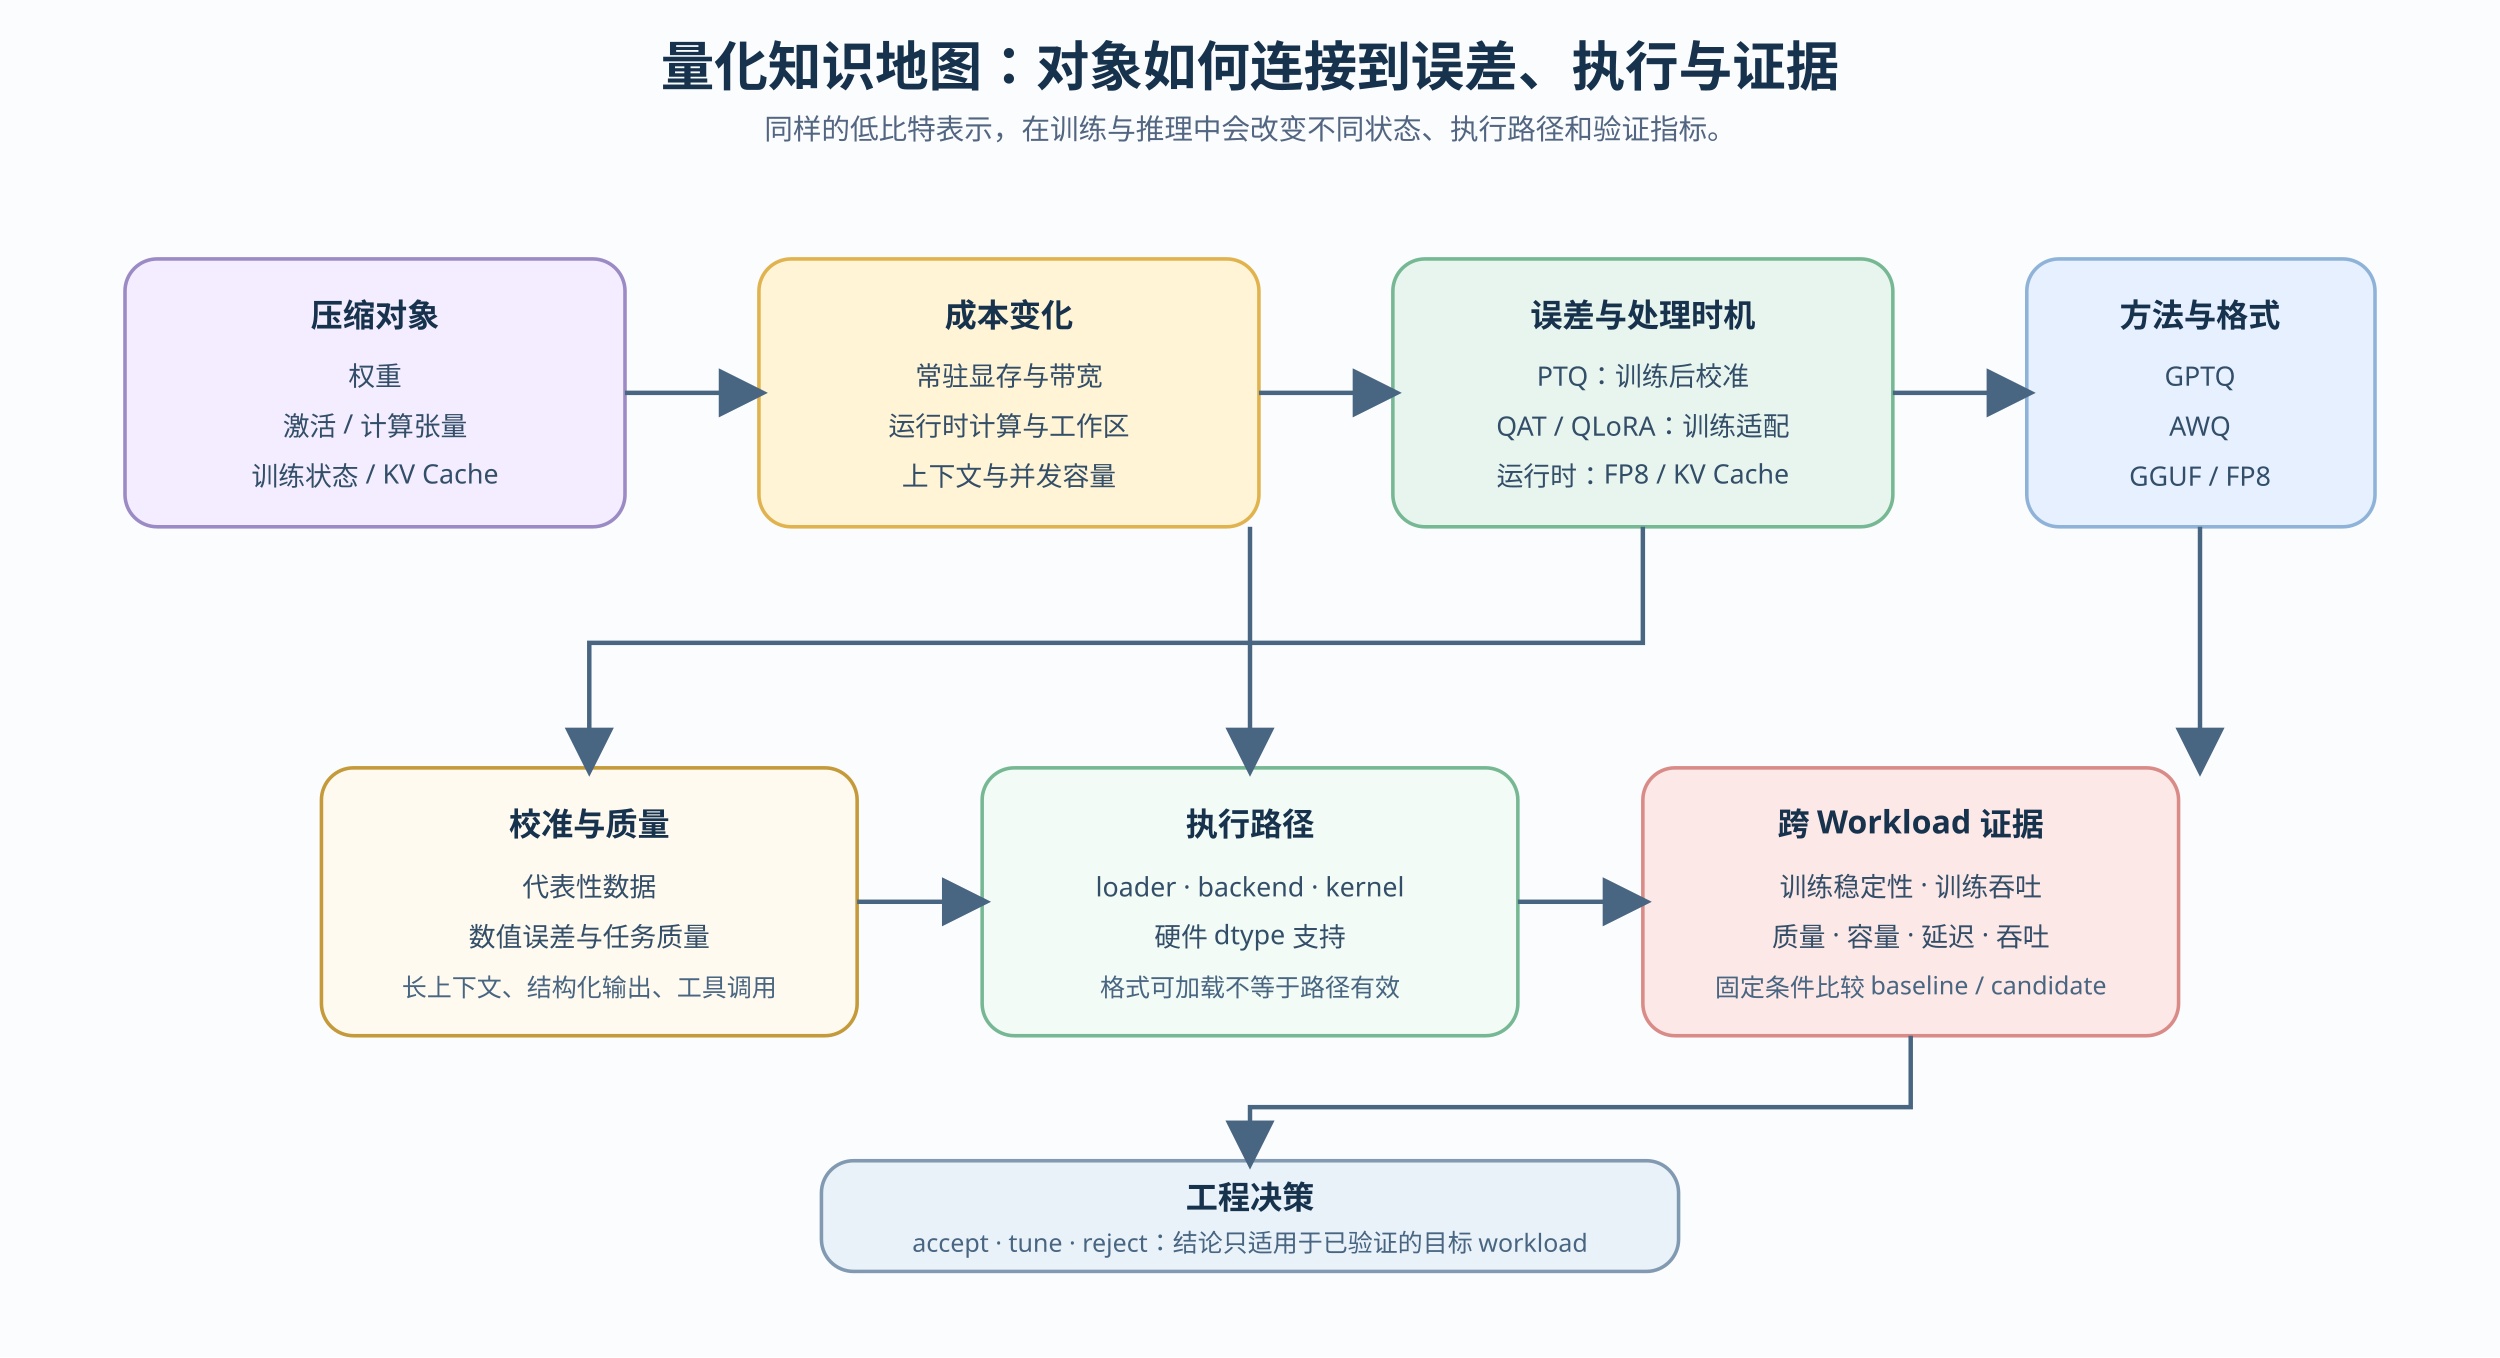
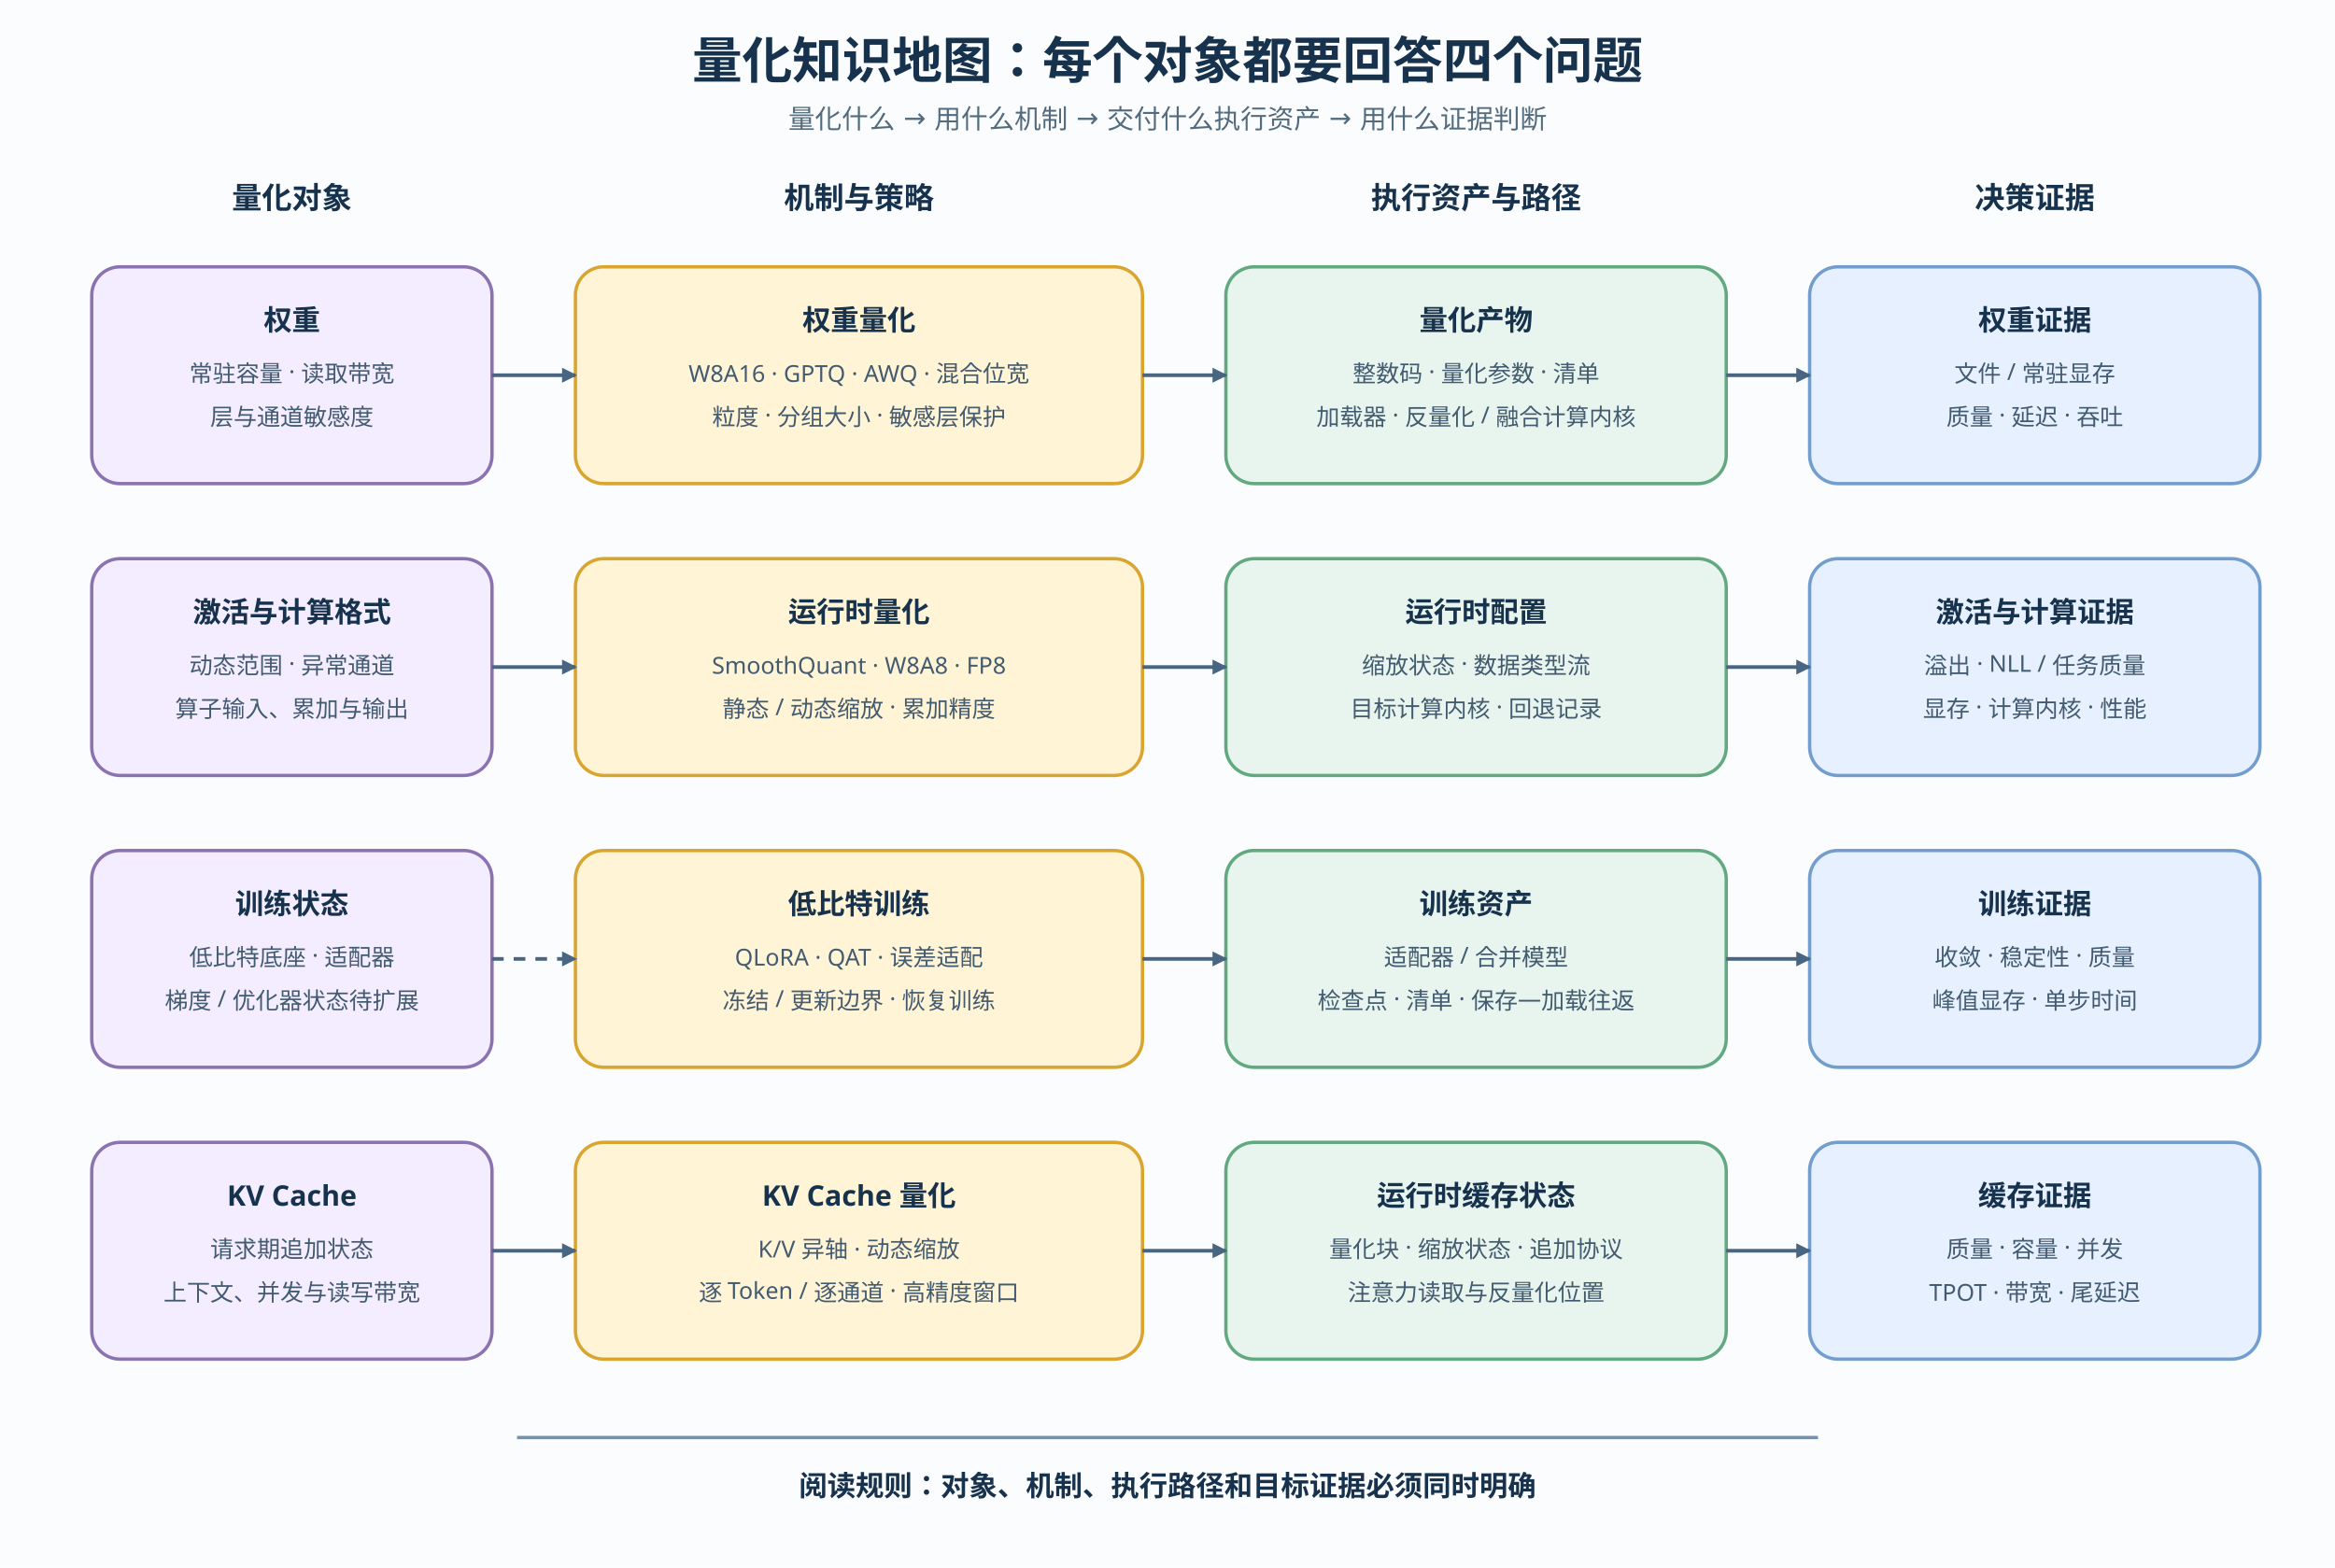
- <svg xmlns="http://www.w3.org/2000/svg" width="1400" height="760" viewBox="0 0 1400 760">
+ <svg xmlns="http://www.w3.org/2000/svg" width="1400" height="940" viewBox="0 0 1400 940" role="img" aria-labelledby="title desc">
  <defs>
-     <marker id="arrow" markerWidth="11" markerHeight="11" refX="9" refY="5.5" orient="auto">
-       <path d="M0 0 L11 5.5 L0 11 Z" fill="#486581" />
+     <style>.title{font:700 30px "Noto Sans SC","Microsoft YaHei",sans-serif;fill:#17324d}.sub{font:16px "Noto Sans SC","Microsoft YaHei",sans-serif;fill:#526b7d}.col{font:700 18px "Noto Sans SC","Microsoft YaHei",sans-serif;fill:#17324d}.head{font:700 17px "Noto Sans SC","Microsoft YaHei",sans-serif;fill:#17324d}.body{font:14px "Noto Sans SC","Microsoft YaHei",sans-serif;fill:#435b70}.object{fill:#f3edff;stroke:#8b72b0;stroke-width:2}.mechanism{fill:#fff4d6;stroke:#d9a52f;stroke-width:2}.execution{fill:#e8f5ee;stroke:#62a980;stroke-width:2}.evidence{fill:#e6f0ff;stroke:#729dcc;stroke-width:2}.flow{stroke:#486581;stroke-width:2.2;fill:none}.pending{stroke-dasharray:7 6}</style>
+     <marker id="arrow" markerUnits="userSpaceOnUse" markerWidth="9" markerHeight="9" refX="8" refY="4.5" orient="auto">
+       <path d="M0 0L9 4.5L0 9Z" fill="#486581" />
    </marker>
  </defs>
-   <style>
-   .title{font:700 30px sans-serif;fill:#17324d}.sub{font:16px sans-serif;fill:#526581}
-   .head{font:700 18px sans-serif;fill:#17324d}.body{font:15px sans-serif;fill:#334e68}.small{font:14px sans-serif;fill:#486581}
-   .card{stroke-width:2;rx:18}.flow{stroke:#486581;stroke-width:2.5;fill:none;marker-end:url(#arrow)}
- </style>
-   <rect width="1400" height="760" fill="#fbfcfe" />
-   <text x="700" y="48" text-anchor="middle" class="title">量化知识地图：对象如何连接到误差、执行与证据</text>
-   <text x="700" y="78" text-anchor="middle" class="sub">同样的低比特表示，在训练与推理中会改变不同状态、执行路径和验证指标。</text>
-   <rect x="70" y="145" width="280" height="150" class="card" fill="#f3edff" stroke="#9b8ac4" />
-   <text x="210" y="183" text-anchor="middle" class="head">压缩对象</text>
-   <text x="210" y="216" text-anchor="middle" class="body">权重</text>
-   <text x="210" y="244" text-anchor="middle" class="body">激活 / 计算张量</text>
-   <text x="210" y="272" text-anchor="middle" class="body">训练状态 / KV Cache</text>
-   <rect x="425" y="145" width="280" height="150" class="card" fill="#fff4d6" stroke="#e0b34f" />
-   <text x="565" y="183" text-anchor="middle" class="head">成本变化</text>
-   <text x="565" y="216" text-anchor="middle" class="body">常驻显存与带宽</text>
-   <text x="565" y="244" text-anchor="middle" class="body">运行时计算与工作区</text>
-   <text x="565" y="272" text-anchor="middle" class="body">上下文与并发容量</text>
-   <rect x="780" y="145" width="280" height="150" class="card" fill="#e8f5ee" stroke="#76b893" />
-   <text x="920" y="183" text-anchor="middle" class="head">误差与处理时机</text>
-   <text x="920" y="216" text-anchor="middle" class="body">PTQ：训练后校准</text>
-   <text x="920" y="244" text-anchor="middle" class="body">QAT / QLoRA：训练适配</text>
-   <text x="920" y="272" text-anchor="middle" class="body">运行时：FP8 / KV Cache</text>
-   <rect x="1135" y="145" width="195" height="150" class="card" fill="#e6f0ff" stroke="#8fb3d8" />
-   <text x="1232" y="183" text-anchor="middle" class="head">方法与格式</text>
-   <text x="1232" y="216" text-anchor="middle" class="body">GPTQ</text>
-   <text x="1232" y="244" text-anchor="middle" class="body">AWQ</text>
-   <text x="1232" y="272" text-anchor="middle" class="body">GGUF / FP8</text>
-   <path d="M350 220 H425" class="flow" />
-   <path d="M705 220 H780" class="flow" />
-   <path d="M1060 220 H1135" class="flow" />
-   <rect x="180" y="430" width="300" height="150" class="card" fill="#fffaf0" stroke="#c49a3a" />
-   <text x="330" y="468" text-anchor="middle" class="head">校准与质量</text>
-   <text x="330" y="502" text-anchor="middle" class="body">代表性数据</text>
-   <text x="330" y="530" text-anchor="middle" class="body">数值误差与任务质量</text>
-   <text x="330" y="558" text-anchor="middle" class="small">长上下文、结构化输出、工具调用</text>
-   <rect x="550" y="430" width="300" height="150" class="card" fill="#f2fbf5" stroke="#76b893" />
-   <text x="700" y="468" text-anchor="middle" class="head">执行路径</text>
-   <text x="700" y="502" text-anchor="middle" class="body">loader · backend · kernel</text>
-   <text x="700" y="530" text-anchor="middle" class="body">硬件 dtype 支持</text>
-   <text x="700" y="558" text-anchor="middle" class="small">格式可加载不等于路径有效</text>
-   <rect x="920" y="430" width="300" height="150" class="card" fill="#fce8e6" stroke="#d98b87" />
-   <text x="1070" y="468" text-anchor="middle" class="head">跨 Workload 证据</text>
-   <text x="1070" y="502" text-anchor="middle" class="body">训练稳定性 · 训练吞吐</text>
-   <text x="1070" y="530" text-anchor="middle" class="body">质量 · 容量 · 延迟 · 吞吐</text>
-   <text x="1070" y="558" text-anchor="middle" class="small">固定条件比较 baseline / candidate</text>
-   <path d="M920 295 V360 H330 V430" class="flow" />
-   <path d="M1232 295 V430" class="flow" />
-   <path d="M700 295 V430" class="flow" />
-   <path d="M480 505 H550" class="flow" />
-   <path d="M850 505 H920" class="flow" />
-   <rect x="460" y="650" width="480" height="62" class="card" fill="#e9f2f9" stroke="#829ab1" />
-   <text x="700" y="677" text-anchor="middle" class="head">工程决策</text>
-   <text x="700" y="701" text-anchor="middle" class="small">accept · tune · reject：结论只适用于已验证的目标 workload</text>
-   <path d="M1070 580 V620 H700 V650" class="flow" />
+   <rect width="1400" height="940" fill="#fbfcfe" />
+   <text x="700" y="47" text-anchor="middle" class="title">量化知识地图：每个对象都要回答四个问题</text>
+   <text x="700" y="77" text-anchor="middle" class="sub">量化什么 → 用什么机制 → 交付什么执行资产 → 用什么证据判断</text>
+   <text x="175" y="125" text-anchor="middle" class="col">量化对象</text>
+   <text x="515" y="125" text-anchor="middle" class="col">机制与策略</text>
+   <text x="885" y="125" text-anchor="middle" class="col">执行资产与路径</text>
+   <text x="1220" y="125" text-anchor="middle" class="col">决策证据</text>
+   <rect x="55" y="160" width="240" height="130" rx="17" class="object" />
+   <text x="175" y="198" text-anchor="middle" class="head">权重</text>
+   <text x="175" y="229" text-anchor="middle" class="body">常驻容量 · 读取带宽</text>
+   <text x="175" y="255" text-anchor="middle" class="body">层与通道敏感度</text>
+   <rect x="345" y="160" width="340" height="130" rx="17" class="mechanism" />
+   <text x="515" y="198" text-anchor="middle" class="head">权重量化</text>
+   <text x="515" y="229" text-anchor="middle" class="body">W8A16 · GPTQ · AWQ · 混合位宽</text>
+   <text x="515" y="255" text-anchor="middle" class="body">粒度 · 分组大小 · 敏感层保护</text>
+   <rect x="735" y="160" width="300" height="130" rx="17" class="execution" />
+   <text x="885" y="198" text-anchor="middle" class="head">量化产物</text>
+   <text x="885" y="229" text-anchor="middle" class="body">整数码 · 量化参数 · 清单</text>
+   <text x="885" y="255" text-anchor="middle" class="body">加载器 · 反量化 / 融合计算内核</text>
+   <rect x="1085" y="160" width="270" height="130" rx="17" class="evidence" />
+   <text x="1220" y="198" text-anchor="middle" class="head">权重证据</text>
+   <text x="1220" y="229" text-anchor="middle" class="body">文件 / 常驻显存</text>
+   <text x="1220" y="255" text-anchor="middle" class="body">质量 · 延迟 · 吞吐</text>
+   <rect x="55" y="335" width="240" height="130" rx="17" class="object" />
+   <text x="175" y="373" text-anchor="middle" class="head">激活与计算格式</text>
+   <text x="175" y="404" text-anchor="middle" class="body">动态范围 · 异常通道</text>
+   <text x="175" y="430" text-anchor="middle" class="body">算子输入、累加与输出</text>
+   <rect x="345" y="335" width="340" height="130" rx="17" class="mechanism" />
+   <text x="515" y="373" text-anchor="middle" class="head">运行时量化</text>
+   <text x="515" y="404" text-anchor="middle" class="body">SmoothQuant · W8A8 · FP8</text>
+   <text x="515" y="430" text-anchor="middle" class="body">静态 / 动态缩放 · 累加精度</text>
+   <rect x="735" y="335" width="300" height="130" rx="17" class="execution" />
+   <text x="885" y="373" text-anchor="middle" class="head">运行时配置</text>
+   <text x="885" y="404" text-anchor="middle" class="body">缩放状态 · 数据类型流</text>
+   <text x="885" y="430" text-anchor="middle" class="body">目标计算内核 · 回退记录</text>
+   <rect x="1085" y="335" width="270" height="130" rx="17" class="evidence" />
+   <text x="1220" y="373" text-anchor="middle" class="head">激活与计算证据</text>
+   <text x="1220" y="404" text-anchor="middle" class="body">溢出 · NLL / 任务质量</text>
+   <text x="1220" y="430" text-anchor="middle" class="body">显存 · 计算内核 · 性能</text>
+   <rect x="55" y="510" width="240" height="130" rx="17" class="object" />
+   <text x="175" y="548" text-anchor="middle" class="head">训练状态</text>
+   <text x="175" y="579" text-anchor="middle" class="body">低比特底座 · 适配器</text>
+   <text x="175" y="605" text-anchor="middle" class="body">梯度 / 优化器状态待扩展</text>
+   <rect x="345" y="510" width="340" height="130" rx="17" class="mechanism" />
+   <text x="515" y="548" text-anchor="middle" class="head">低比特训练</text>
+   <text x="515" y="579" text-anchor="middle" class="body">QLoRA · QAT · 误差适配</text>
+   <text x="515" y="605" text-anchor="middle" class="body">冻结 / 更新边界 · 恢复训练</text>
+   <rect x="735" y="510" width="300" height="130" rx="17" class="execution" />
+   <text x="885" y="548" text-anchor="middle" class="head">训练资产</text>
+   <text x="885" y="579" text-anchor="middle" class="body">适配器 / 合并模型</text>
+   <text x="885" y="605" text-anchor="middle" class="body">检查点 · 清单 · 保存—加载往返</text>
+   <rect x="1085" y="510" width="270" height="130" rx="17" class="evidence" />
+   <text x="1220" y="548" text-anchor="middle" class="head">训练证据</text>
+   <text x="1220" y="579" text-anchor="middle" class="body">收敛 · 稳定性 · 质量</text>
+   <text x="1220" y="605" text-anchor="middle" class="body">峰值显存 · 单步时间</text>
+   <rect x="55" y="685" width="240" height="130" rx="17" class="object" />
+   <text x="175" y="723" text-anchor="middle" class="head">KV Cache</text>
+   <text x="175" y="754" text-anchor="middle" class="body">请求期追加状态</text>
+   <text x="175" y="780" text-anchor="middle" class="body">上下文、并发与读写带宽</text>
+   <rect x="345" y="685" width="340" height="130" rx="17" class="mechanism" />
+   <text x="515" y="723" text-anchor="middle" class="head">KV Cache 量化</text>
+   <text x="515" y="754" text-anchor="middle" class="body">K/V 异轴 · 动态缩放</text>
+   <text x="515" y="780" text-anchor="middle" class="body">逐 Token / 逐通道 · 高精度窗口</text>
+   <rect x="735" y="685" width="300" height="130" rx="17" class="execution" />
+   <text x="885" y="723" text-anchor="middle" class="head">运行时缓存状态</text>
+   <text x="885" y="754" text-anchor="middle" class="body">量化块 · 缩放状态 · 追加协议</text>
+   <text x="885" y="780" text-anchor="middle" class="body">注意力读取与反量化位置</text>
+   <rect x="1085" y="685" width="270" height="130" rx="17" class="evidence" />
+   <text x="1220" y="723" text-anchor="middle" class="head">缓存证据</text>
+   <text x="1220" y="754" text-anchor="middle" class="body">质量 · 容量 · 并发</text>
+   <text x="1220" y="780" text-anchor="middle" class="body">TPOT · 带宽 · 尾延迟</text>
+   <path d="M295 225H345" class="flow" marker-end="url(#arrow)" />
+   <path d="M685 225H735" class="flow" marker-end="url(#arrow)" />
+   <path d="M1035 225H1085" class="flow" marker-end="url(#arrow)" />
+   <path d="M295 400H345" class="flow" marker-end="url(#arrow)" />
+   <path d="M685 400H735" class="flow" marker-end="url(#arrow)" />
+   <path d="M1035 400H1085" class="flow" marker-end="url(#arrow)" />
+   <path d="M295 575H345" class="flow pending" marker-end="url(#arrow)" />
+   <path d="M685 575H735" class="flow" marker-end="url(#arrow)" />
+   <path d="M1035 575H1085" class="flow" marker-end="url(#arrow)" />
+   <path d="M295 750H345" class="flow" marker-end="url(#arrow)" />
+   <path d="M685 750H735" class="flow" marker-end="url(#arrow)" />
+   <path d="M1035 750H1085" class="flow" marker-end="url(#arrow)" />
+   <path d="M310 862H1090" stroke="#7691aa" stroke-width="2" />
+   <text x="700" y="897" text-anchor="middle" class="head">阅读规则：对象、机制、执行路径和目标证据必须同时明确</text>
</svg>
